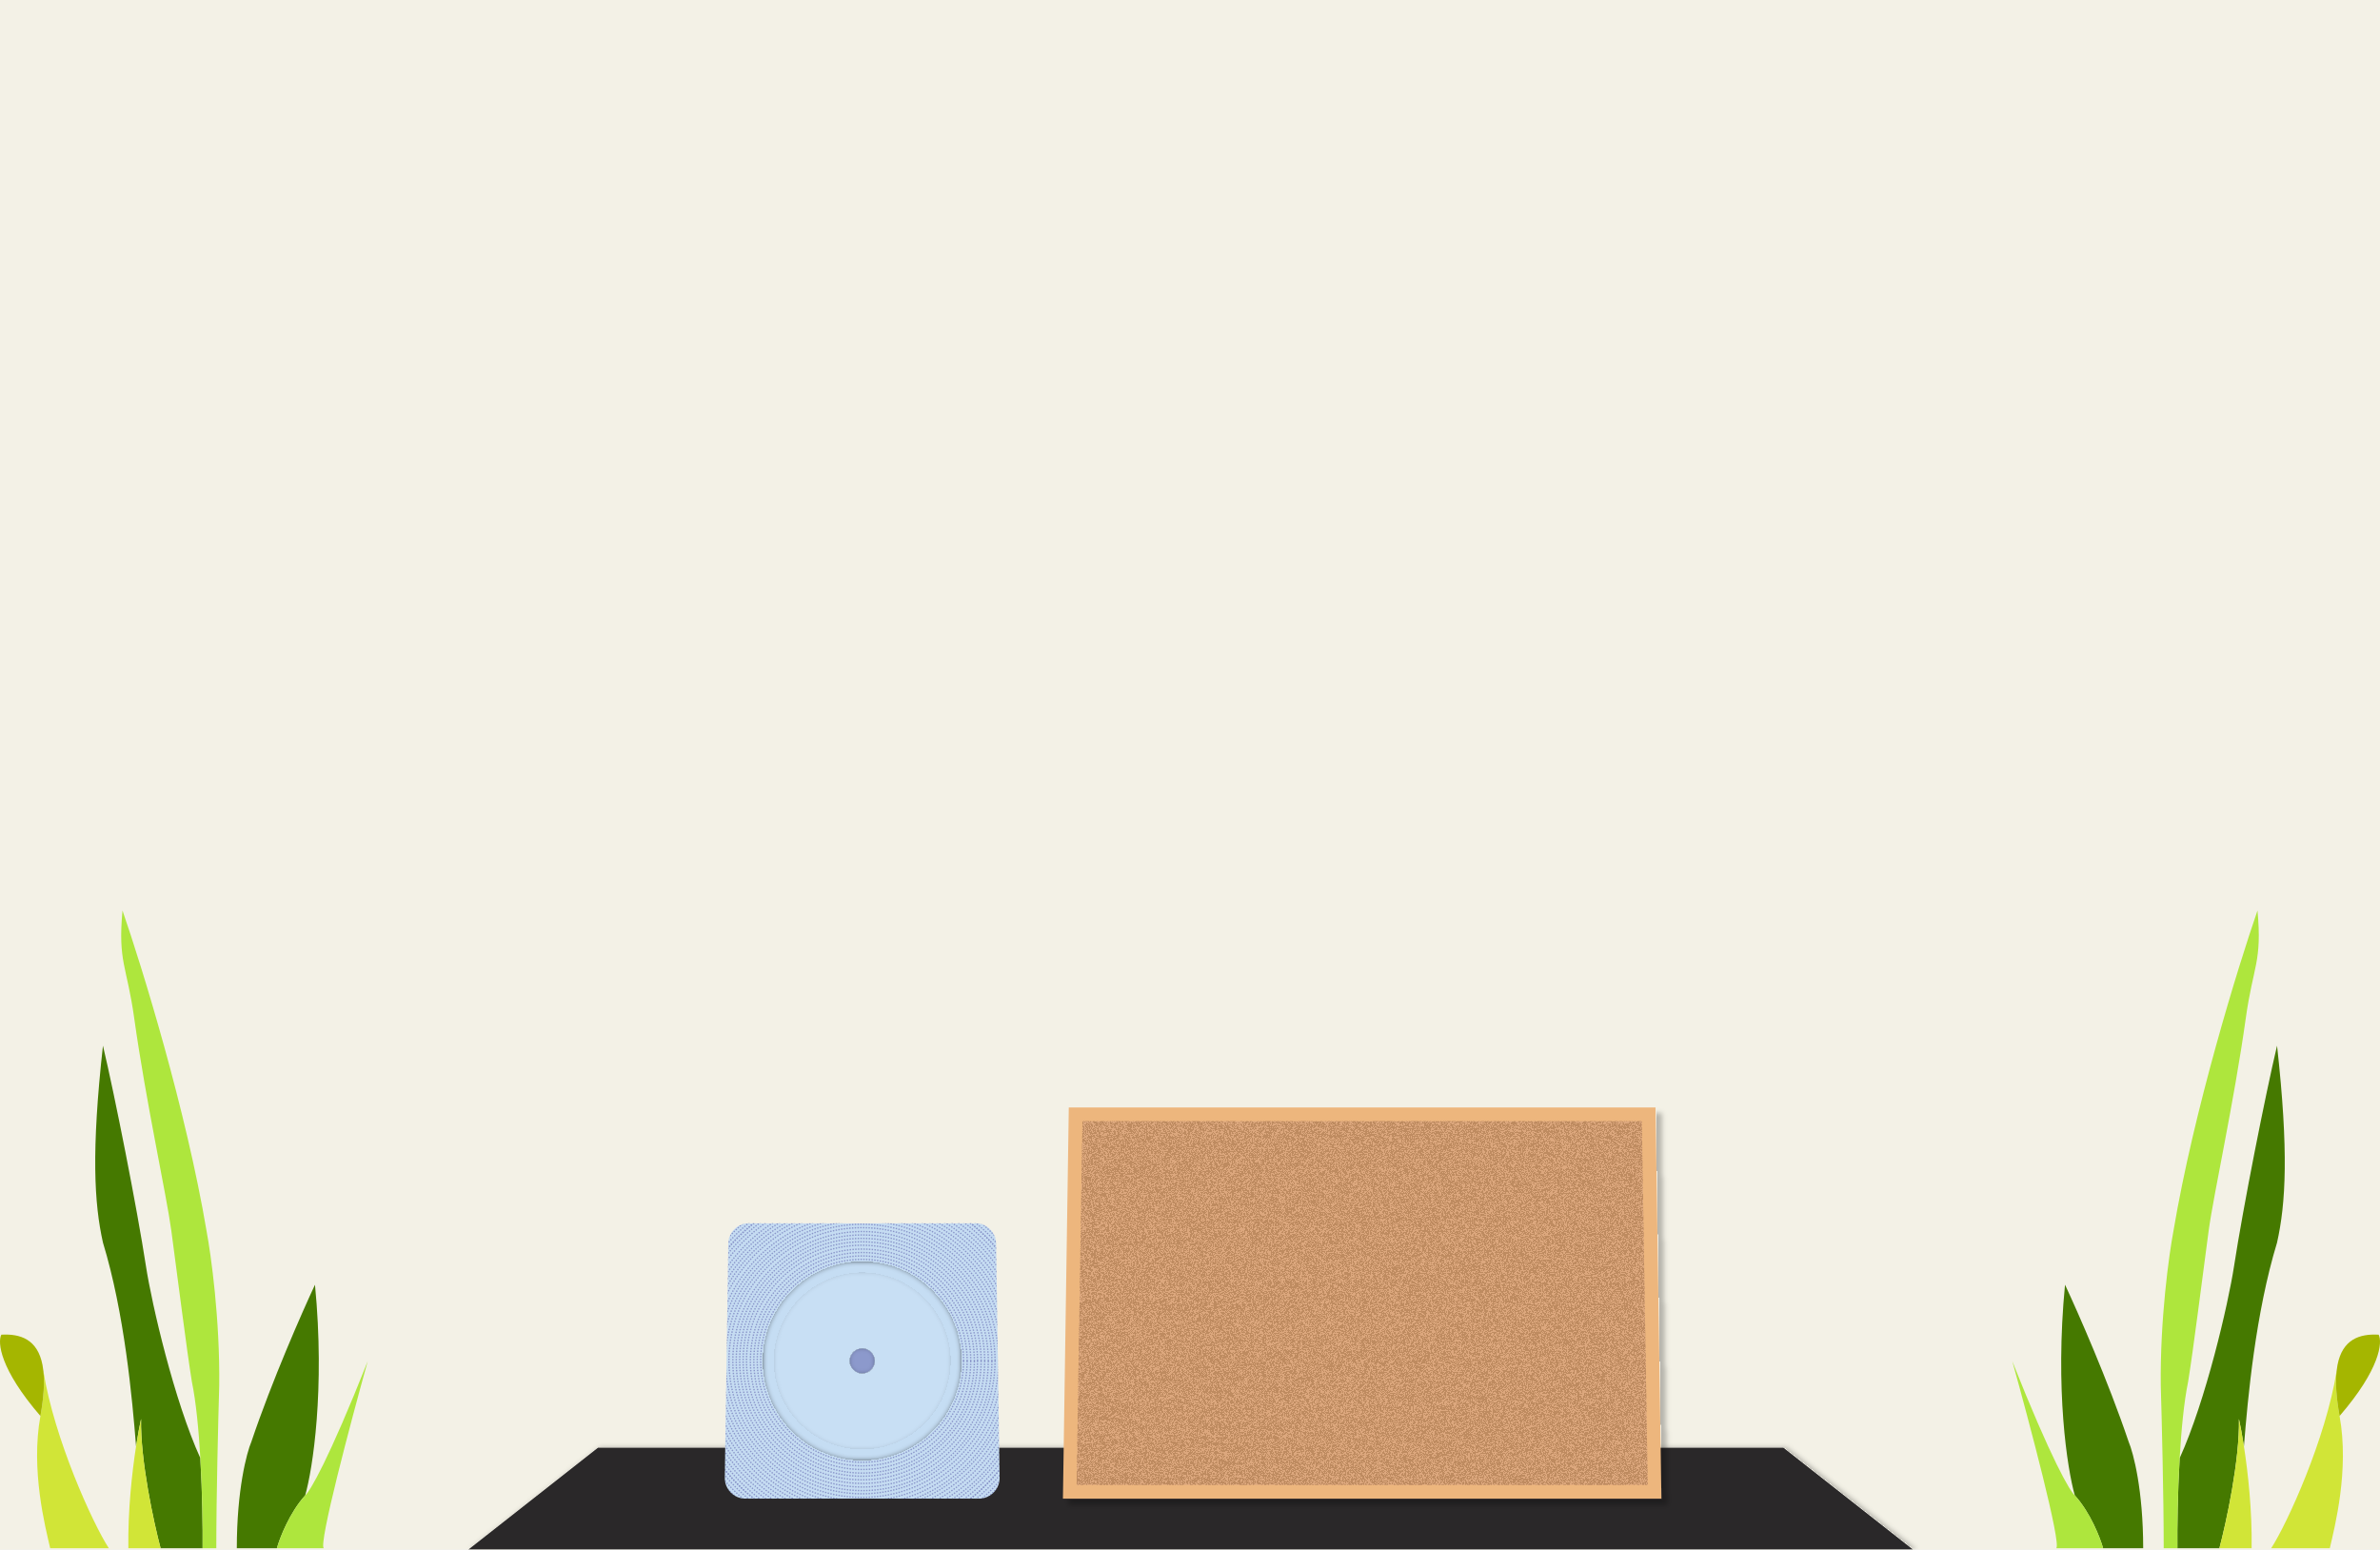
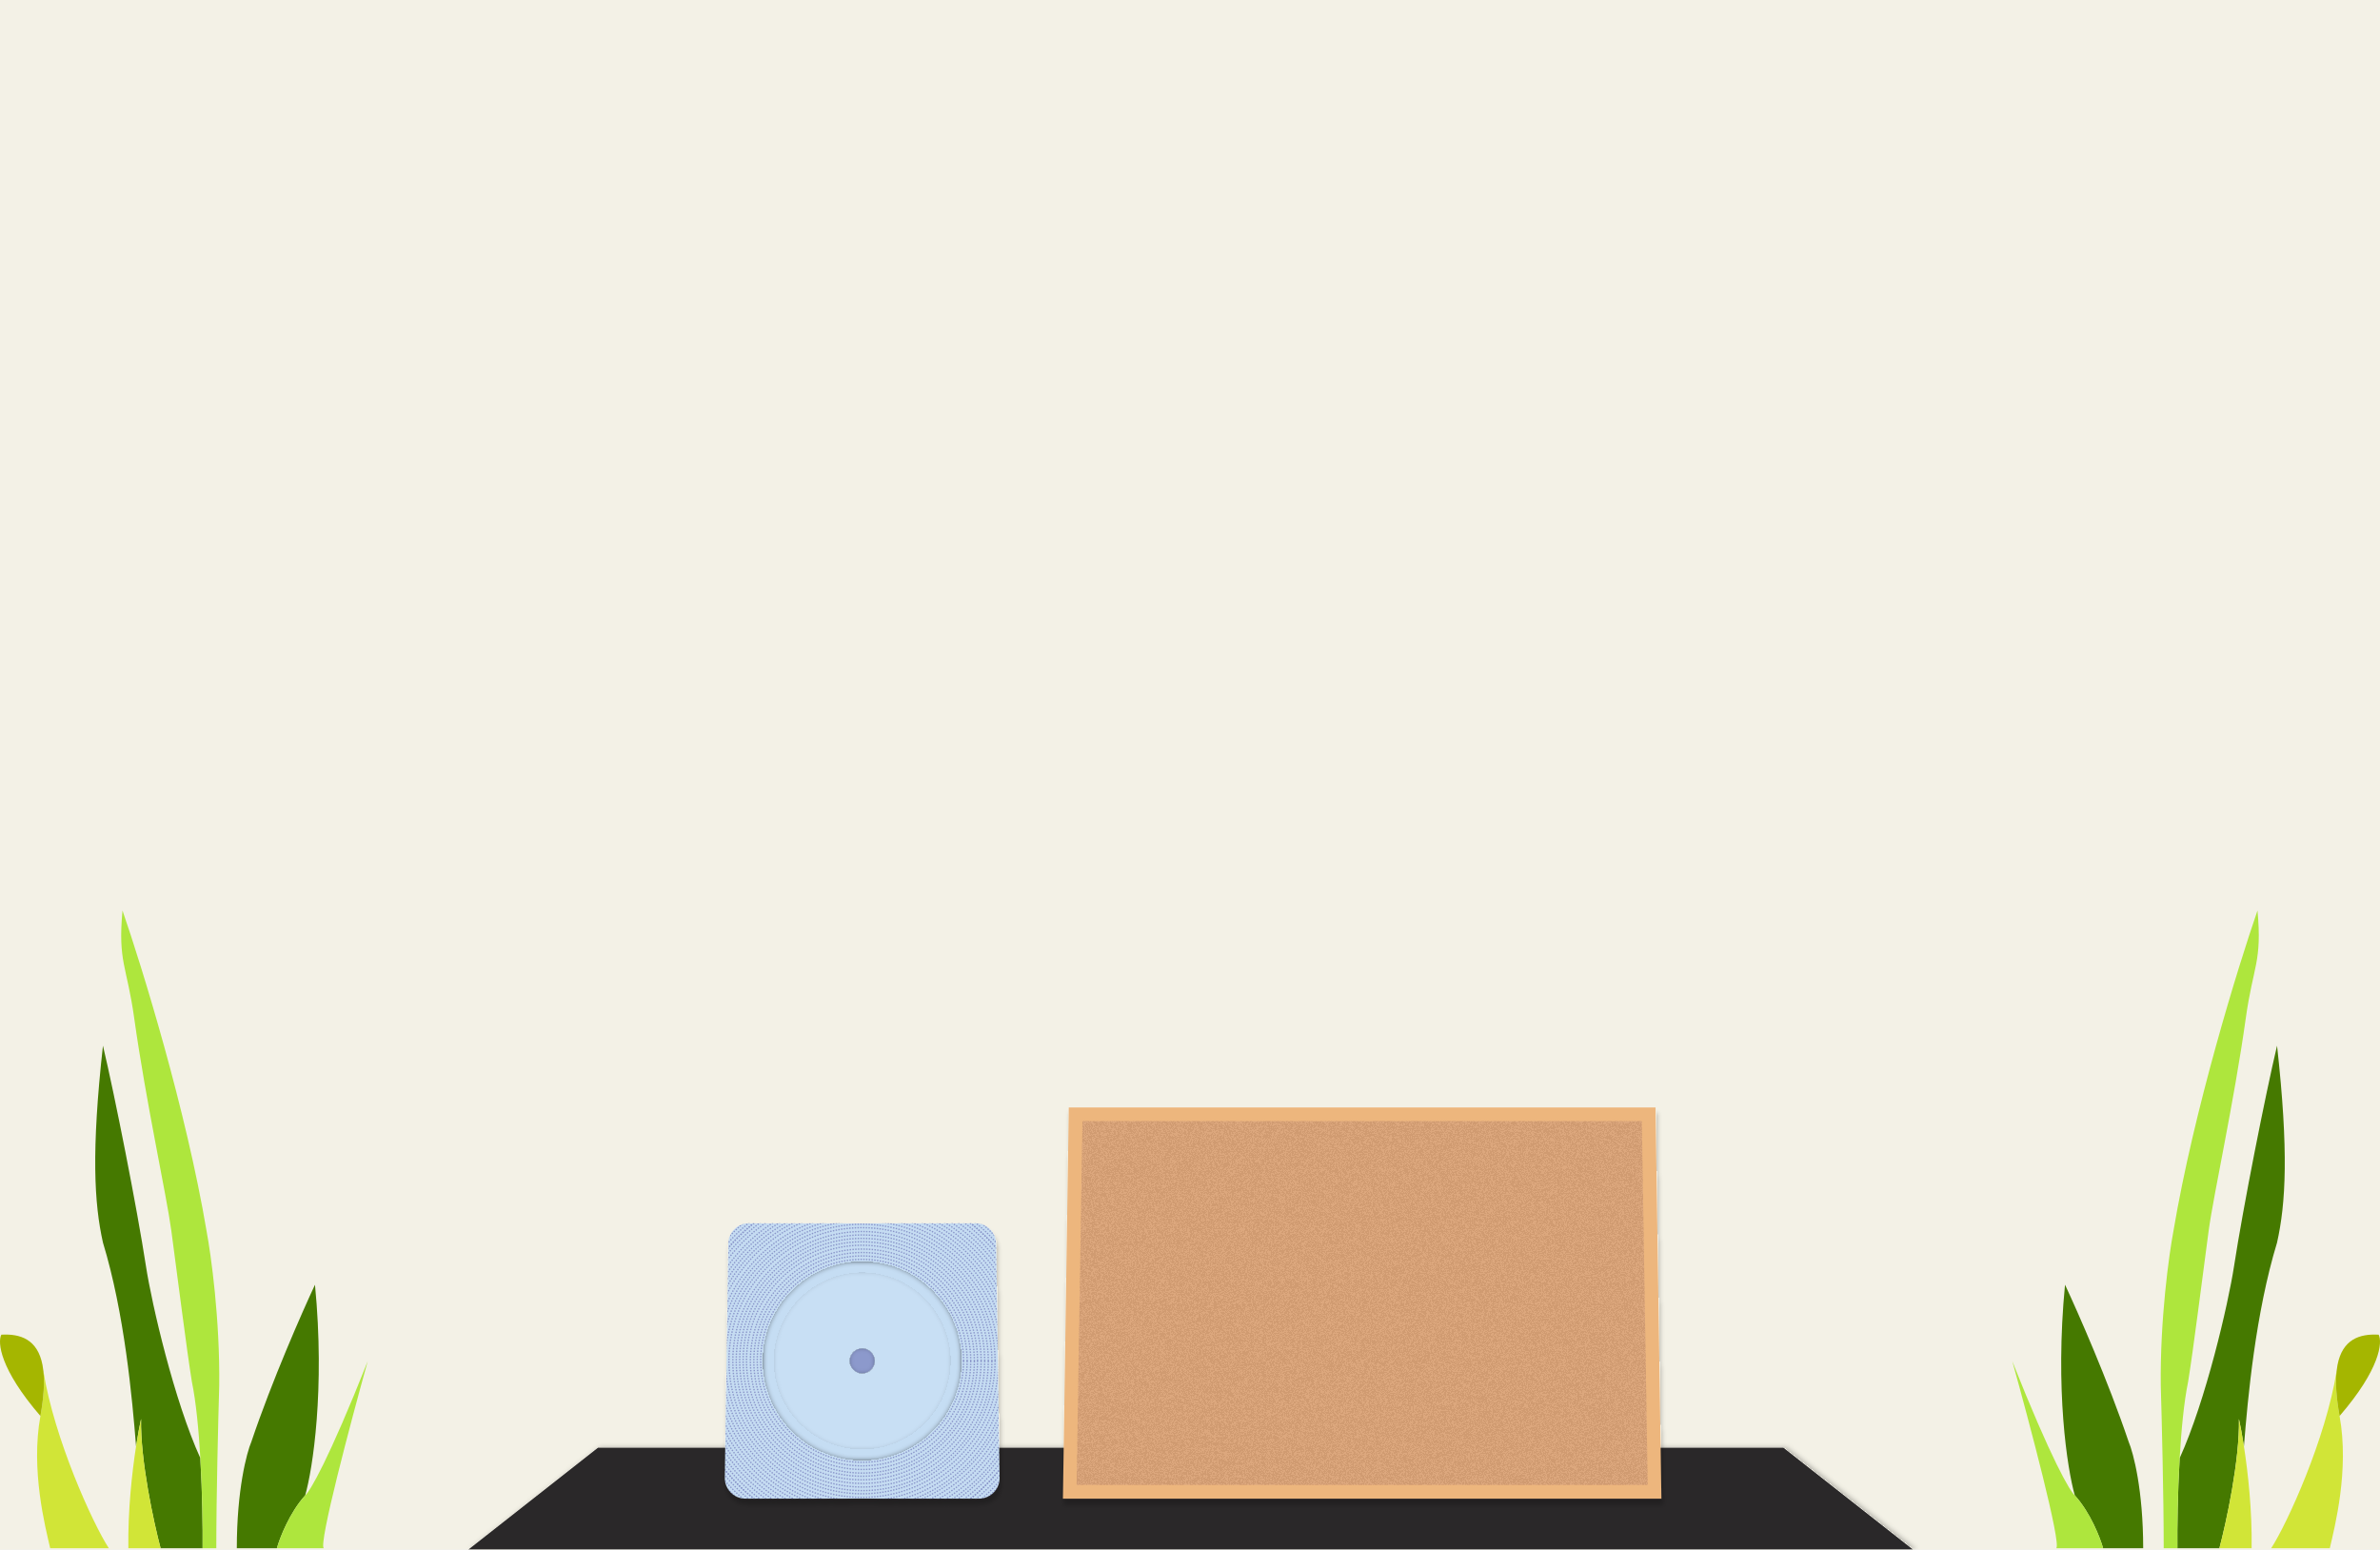
<svg xmlns="http://www.w3.org/2000/svg" width="1728" height="1125" viewBox="0 0 1728 1125" fill="none">
  <g clip-path="url(#clip0_50_6)">
    <rect width="1728" height="1125" fill="#F3F1E6" />
    <g filter="url(#filter0_d_50_6)">
      <path d="M434.154 1051L340 1125H1389L1294.85 1051H434.154Z" fill="#2A2829" />
    </g>
    <g filter="url(#filter1_d_50_6)">
      <path d="M776 804H1202L1206.26 1088H771.74L776 804Z" fill="#EDB67D" />
      <g filter="url(#filter2_n_50_6)">
        <path d="M785.94 813.94H1192.06L1196.32 1078.06H781.68L785.94 813.94Z" fill="#DCA77D" />
      </g>
    </g>
-     <mask id="mask0_50_6" style="mask-type:alpha" maskUnits="userSpaceOnUse" x="526" y="888" width="200" height="200">
-       <path d="M543.776 889H708.224C715.874 889 722.107 895.141 722.222 902.79L724.771 1072.79C724.889 1080.6 718.587 1087 710.773 1087H541.227C533.413 1087 527.111 1080.6 527.229 1072.79L529.778 902.79C529.893 895.141 536.126 889 543.776 889Z" fill="#C5DCF2" stroke="#C5DCF2" stroke-width="2" />
-     </mask>
-     <g mask="url(#mask0_50_6)">
-       <path d="M725 889V1087H527V889H725Z" fill="#C5DCF2" stroke="#C5DCF2" stroke-width="2" />
-       <g filter="url(#filter3_i_50_6)">
-         <circle cx="626" cy="988" r="64" fill="white" fill-opacity="0.05" />
+     <g filter="url(#filter3_d_50_6)">
+       <mask id="mask0_50_6" style="mask-type:alpha" maskUnits="userSpaceOnUse" x="526" y="888" width="200" height="200">
+         <path d="M543.776 889H708.224C715.874 889 722.107 895.141 722.222 902.79L724.771 1072.79C724.889 1080.6 718.587 1087 710.773 1087H541.227C533.413 1087 527.111 1080.6 527.229 1072.79L529.778 902.79C529.893 895.141 536.126 889 543.776 889Z" fill="#C5DCF2" stroke="#C5DCF2" stroke-width="2" />
+       </mask>
+       <g mask="url(#mask0_50_6)">
+         <path d="M725 889V1087H527V889H725Z" fill="#C5DCF2" stroke="#C5DCF2" stroke-width="2" />
+         <g filter="url(#filter4_i_50_6)">
+           <circle cx="626" cy="988" r="64" fill="white" fill-opacity="0.05" />
+         </g>
+         <g filter="url(#filter5_i_50_6)">
+           <circle cx="626" cy="988" r="9" fill="#8995C9" />
+         </g>
+         <g filter="url(#filter6_i_50_6)">
+           <circle cx="626" cy="988" r="72" fill="#C5DCF2" fill-opacity="0.05" />
+         </g>
+         <circle cx="626.107" cy="988.107" r="94.062" stroke="#8995C9" stroke-dasharray="1 1" />
+         <circle cx="626.05" cy="988.05" r="91.517" stroke="#8995C9" stroke-dasharray="1 1" />
+         <circle cx="625.991" cy="987.991" r="88.968" stroke="#8995C9" stroke-dasharray="1 1" />
+         <circle cx="625.931" cy="987.931" r="86.419" stroke="#8995C9" stroke-dasharray="1 1" />
+         <circle cx="625.869" cy="987.869" r="83.869" stroke="#8995C9" stroke-dasharray="1 1" />
+         <circle cx="626.12" cy="988.12" r="81.32" stroke="#8995C9" stroke-dasharray="1 1" />
+         <circle cx="626.059" cy="988.059" r="78.77" stroke="#8995C9" stroke-dasharray="1 1" />
+         <circle cx="625.998" cy="987.998" r="76.221" stroke="#8995C9" stroke-dasharray="1 1" />
+         <circle cx="625.938" cy="987.938" r="73.671" stroke="#8995C9" stroke-dasharray="1 1" />
+         <circle cx="625.859" cy="987.859" r="96.615" stroke="#8995C9" stroke-dasharray="1 1" />
+         <circle cx="625.922" cy="987.922" r="99.167" stroke="#8995C9" stroke-dasharray="1 1" />
+         <circle cx="625.986" cy="987.985" r="101.719" stroke="#8995C9" stroke-dasharray="1 1" />
+         <circle cx="626.049" cy="988.049" r="104.271" stroke="#8995C9" stroke-dasharray="1 1" />
+         <circle cx="626.112" cy="988.112" r="106.823" stroke="#8995C9" stroke-dasharray="1 1" />
+         <circle cx="626.054" cy="988.053" r="117.031" stroke="#8995C9" stroke-dasharray="1 1" />
+         <circle cx="625.995" cy="987.995" r="127.24" stroke="#8995C9" stroke-dasharray="1 1" />
+         <circle cx="625.995" cy="987.995" r="127.24" stroke="#8995C9" stroke-dasharray="1 1" />
+         <circle cx="626" cy="988" r="140" stroke="#8995C9" stroke-dasharray="1 1" />
+         <circle cx="625.937" cy="987.937" r="137.448" stroke="#8995C9" stroke-dasharray="1 1" />
+         <circle cx="625.873" cy="987.873" r="134.896" stroke="#8995C9" stroke-dasharray="1 1" />
+         <circle cx="626.121" cy="988.121" r="132.344" stroke="#8995C9" stroke-dasharray="1 1" />
+         <circle cx="626.057" cy="988.057" r="129.792" stroke="#8995C9" stroke-dasharray="1 1" />
+         <circle cx="625.932" cy="987.932" r="124.688" stroke="#8995C9" stroke-dasharray="1 1" />
+         <circle cx="625.869" cy="987.869" r="122.135" stroke="#8995C9" stroke-dasharray="1 1" />
+         <circle cx="626.117" cy="988.117" r="119.583" stroke="#8995C9" stroke-dasharray="1 1" />
+         <circle cx="625.99" cy="987.99" r="114.479" stroke="#8995C9" stroke-dasharray="1 1" />
+         <circle cx="625.927" cy="987.927" r="111.927" stroke="#8995C9" stroke-dasharray="1 1" />
+         <circle cx="625.864" cy="987.864" r="109.375" stroke="#8995C9" stroke-dasharray="1 1" />
      </g>
-       <g filter="url(#filter4_i_50_6)">
-         <circle cx="626" cy="988" r="9" fill="#8995C9" />
-       </g>
-       <g filter="url(#filter5_i_50_6)">
-         <circle cx="626" cy="988" r="72" fill="#C5DCF2" fill-opacity="0.05" />
-       </g>
-       <circle cx="626.107" cy="988.107" r="94.062" stroke="#8995C9" stroke-dasharray="1 1" />
-       <circle cx="626.05" cy="988.05" r="91.517" stroke="#8995C9" stroke-dasharray="1 1" />
-       <circle cx="625.991" cy="987.991" r="88.968" stroke="#8995C9" stroke-dasharray="1 1" />
-       <circle cx="625.931" cy="987.931" r="86.419" stroke="#8995C9" stroke-dasharray="1 1" />
-       <circle cx="625.869" cy="987.869" r="83.869" stroke="#8995C9" stroke-dasharray="1 1" />
-       <circle cx="626.12" cy="988.12" r="81.32" stroke="#8995C9" stroke-dasharray="1 1" />
-       <circle cx="626.059" cy="988.059" r="78.77" stroke="#8995C9" stroke-dasharray="1 1" />
-       <circle cx="625.998" cy="987.998" r="76.221" stroke="#8995C9" stroke-dasharray="1 1" />
-       <circle cx="625.938" cy="987.938" r="73.671" stroke="#8995C9" stroke-dasharray="1 1" />
-       <circle cx="625.859" cy="987.859" r="96.615" stroke="#8995C9" stroke-dasharray="1 1" />
-       <circle cx="625.922" cy="987.922" r="99.167" stroke="#8995C9" stroke-dasharray="1 1" />
-       <circle cx="625.986" cy="987.985" r="101.719" stroke="#8995C9" stroke-dasharray="1 1" />
-       <circle cx="626.049" cy="988.049" r="104.271" stroke="#8995C9" stroke-dasharray="1 1" />
-       <circle cx="626.112" cy="988.112" r="106.823" stroke="#8995C9" stroke-dasharray="1 1" />
-       <circle cx="626.054" cy="988.053" r="117.031" stroke="#8995C9" stroke-dasharray="1 1" />
-       <circle cx="625.995" cy="987.995" r="127.24" stroke="#8995C9" stroke-dasharray="1 1" />
-       <circle cx="625.995" cy="987.995" r="127.24" stroke="#8995C9" stroke-dasharray="1 1" />
-       <circle cx="626" cy="988" r="140" stroke="#8995C9" stroke-dasharray="1 1" />
-       <circle cx="625.937" cy="987.937" r="137.448" stroke="#8995C9" stroke-dasharray="1 1" />
-       <circle cx="625.873" cy="987.873" r="134.896" stroke="#8995C9" stroke-dasharray="1 1" />
-       <circle cx="626.121" cy="988.121" r="132.344" stroke="#8995C9" stroke-dasharray="1 1" />
-       <circle cx="626.057" cy="988.057" r="129.792" stroke="#8995C9" stroke-dasharray="1 1" />
-       <circle cx="625.932" cy="987.932" r="124.688" stroke="#8995C9" stroke-dasharray="1 1" />
-       <circle cx="625.869" cy="987.869" r="122.135" stroke="#8995C9" stroke-dasharray="1 1" />
-       <circle cx="626.117" cy="988.117" r="119.583" stroke="#8995C9" stroke-dasharray="1 1" />
-       <circle cx="625.99" cy="987.99" r="114.479" stroke="#8995C9" stroke-dasharray="1 1" />
-       <circle cx="625.927" cy="987.927" r="111.927" stroke="#8995C9" stroke-dasharray="1 1" />
-       <circle cx="625.864" cy="987.864" r="109.375" stroke="#8995C9" stroke-dasharray="1 1" />
    </g>
    <path d="M102.418 1030.12C101.85 1060.28 111.64 1105.27 116.606 1124H147.11C147.241 1109.29 146.922 1083.9 145.454 1058.57C126.535 1017.03 110.221 946.908 105.965 919.171C99.525 877.209 83.263 794.945 74.751 759.147C66.238 835.959 68.366 873.653 74.751 902.101C90.358 953.309 95.976 1014.71 98.785 1050.03C100.098 1041.56 101.406 1034.69 102.418 1030.12Z" fill="#457900" />
    <path d="M228.692 932.684C219.47 952.36 197.336 1002.67 182.581 1046.48C179.033 1054.78 171.939 1081.9 171.939 1124H201.025C203.153 1116.41 210.247 1098.11 221.598 1085.59C227.037 1066.39 236.07 1008.93 228.692 932.684Z" fill="#457900" />
    <path d="M124.409 893.567C128.915 926.994 135.523 979.861 139.307 1003.09C142.344 1017.81 144.272 1038.17 145.454 1058.57C146.922 1083.9 147.241 1109.29 147.11 1124H157.042C157.042 1086.45 158.461 1029.65 159.17 1005.94C159.738 958.145 153.258 911.11 149.948 893.567C135.192 805.945 103.127 702.013 88.939 661C85.534 698.552 92.081 700.828 97.452 739.233C105.965 800.113 120.862 867.252 124.409 893.567Z" fill="#AEE63D" />
    <path d="M221.598 1085.59C210.247 1098.11 203.153 1116.41 201.025 1124H235.077C231.104 1121.16 254.704 1032.25 267 988.158C238.624 1059.85 224.909 1082.99 221.598 1085.59Z" fill="#AEE63D" />
    <path d="M116.606 1124C111.64 1105.27 101.85 1060.28 102.418 1030.12C101.406 1034.69 100.098 1041.56 98.785 1050.03C95.804 1069.28 92.801 1096.74 93.195 1124H116.606Z" fill="#D1E537" />
    <path d="M29.349 1027.99C22.175 1067.26 32.896 1108.59 36.443 1124H44.246H79.007C67.222 1105.83 39.311 1044.34 31.532 995.483C32.412 1003.75 31.832 1014.39 29.349 1027.99Z" fill="#D1E537" />
    <path d="M0.972 968.955C-1.865 974.408 -0.163 993.848 29.349 1027.99C31.832 1014.39 32.412 1003.75 31.532 995.483C31.292 993.977 31.072 992.483 30.871 991.003C27.285 972.387 14.947 968.167 0.972 968.955Z" fill="#A5B600" />
    <path d="M1625.58 1030.12C1626.15 1060.28 1616.36 1105.27 1611.39 1124H1580.89C1580.76 1109.29 1581.08 1083.9 1582.55 1058.57C1601.46 1017.03 1617.78 946.908 1622.04 919.171C1628.47 877.209 1644.74 794.945 1653.25 759.147C1661.76 835.959 1659.63 873.653 1653.25 902.101C1637.64 953.309 1632.02 1014.71 1629.21 1050.03C1627.9 1041.56 1626.59 1034.69 1625.58 1030.12Z" fill="#457900" />
    <path d="M1499.31 932.684C1508.53 952.36 1530.66 1002.67 1545.42 1046.48C1548.97 1054.78 1556.06 1081.9 1556.06 1124H1526.97C1524.85 1116.41 1517.75 1098.11 1506.4 1085.59C1500.96 1066.39 1491.93 1008.93 1499.31 932.684Z" fill="#457900" />
    <path d="M1603.59 893.567C1599.09 926.994 1592.48 979.861 1588.69 1003.09C1585.66 1017.81 1583.73 1038.17 1582.55 1058.57C1581.08 1083.9 1580.76 1109.29 1580.89 1124H1570.96C1570.96 1086.45 1569.54 1029.65 1568.83 1005.94C1568.26 958.145 1574.74 911.11 1578.05 893.567C1592.81 805.945 1624.87 702.013 1639.06 661C1642.47 698.552 1635.92 700.828 1630.55 739.233C1622.04 800.113 1607.14 867.252 1603.59 893.567Z" fill="#AEE63D" />
    <path d="M1506.4 1085.59C1517.75 1098.11 1524.85 1116.41 1526.97 1124H1492.92C1496.9 1121.16 1473.3 1032.25 1461 988.158C1489.38 1059.85 1503.09 1082.99 1506.4 1085.59Z" fill="#AEE63D" />
    <path d="M1611.39 1124C1616.36 1105.27 1626.15 1060.28 1625.58 1030.12C1626.59 1034.69 1627.9 1041.56 1629.21 1050.03C1632.2 1069.28 1635.2 1096.74 1634.8 1124H1611.39Z" fill="#D1E537" />
    <path d="M1698.65 1027.99C1705.82 1067.26 1695.1 1108.59 1691.56 1124H1683.75H1648.99C1660.78 1105.83 1688.69 1044.34 1696.47 995.483C1695.59 1003.75 1696.17 1014.39 1698.65 1027.99Z" fill="#D1E537" />
    <path d="M1727.03 968.955C1729.87 974.408 1728.16 993.848 1698.65 1027.99C1696.17 1014.39 1695.59 1003.75 1696.47 995.483C1696.71 993.977 1696.93 992.483 1697.13 991.003C1700.72 972.387 1713.05 968.167 1727.03 968.955Z" fill="#A5B600" />
  </g>
  <defs>
    <filter id="filter0_d_50_6" x="338" y="1047" width="1057" height="82" filterUnits="userSpaceOnUse" color-interpolation-filters="sRGB">
      <feFlood flood-opacity="0" result="BackgroundImageFix" />
      <feColorMatrix in="SourceAlpha" type="matrix" values="0 0 0 0 0 0 0 0 0 0 0 0 0 0 0 0 0 0 127 0" result="hardAlpha" />
      <feOffset dx="2" />
      <feGaussianBlur stdDeviation="2" />
      <feComposite in2="hardAlpha" operator="out" />
      <feColorMatrix type="matrix" values="0 0 0 0 0 0 0 0 0 0 0 0 0 0 0 0 0 0 0.25 0" />
      <feBlend mode="normal" in2="BackgroundImageFix" result="effect1_dropShadow_50_6" />
      <feBlend mode="normal" in="SourceGraphic" in2="effect1_dropShadow_50_6" result="shape" />
    </filter>
-     <filter id="filter1_d_50_6" x="771.74" y="804" width="442.52" height="292" filterUnits="userSpaceOnUse" color-interpolation-filters="sRGB">
+     <filter id="filter1_d_50_6" x="769.74" y="804" width="440.52" height="291" filterUnits="userSpaceOnUse" color-interpolation-filters="sRGB">
      <feFlood flood-opacity="0" result="BackgroundImageFix" />
      <feColorMatrix in="SourceAlpha" type="matrix" values="0 0 0 0 0 0 0 0 0 0 0 0 0 0 0 0 0 0 127 0" result="hardAlpha" />
-       <feOffset dx="4" dy="4" />
-       <feGaussianBlur stdDeviation="2" />
+       <feOffset dx="1" dy="4" />
+       <feGaussianBlur stdDeviation="1.5" />
      <feComposite in2="hardAlpha" operator="out" />
-       <feColorMatrix type="matrix" values="0 0 0 0 0 0 0 0 0 0 0 0 0 0 0 0 0 0 0.25 0" />
+       <feColorMatrix type="matrix" values="0 0 0 0 0 0 0 0 0 0 0 0 0 0 0 0 0 0 0.2 0" />
      <feBlend mode="normal" in2="BackgroundImageFix" result="effect1_dropShadow_50_6" />
      <feBlend mode="normal" in="SourceGraphic" in2="effect1_dropShadow_50_6" result="shape" />
    </filter>
    <filter id="filter2_n_50_6" x="781.68" y="813.94" width="414.64" height="264.12" filterUnits="userSpaceOnUse" color-interpolation-filters="sRGB">
      <feFlood flood-opacity="0" result="BackgroundImageFix" />
      <feBlend mode="normal" in="SourceGraphic" in2="BackgroundImageFix" result="shape" />
      <feTurbulence type="fractalNoise" baseFrequency="5 5" stitchTiles="stitch" numOctaves="3" result="noise" seed="5325" />
      <feColorMatrix in="noise" type="luminanceToAlpha" result="alphaNoise" />
      <feComponentTransfer in="alphaNoise" result="coloredNoise1">
        <feFuncA type="discrete" tableValues="1 1 1 1 1 1 1 1 1 1 1 1 1 1 1 1 1 1 1 1 1 1 1 1 1 1 1 1 1 1 1 1 1 1 1 1 1 1 1 1 1 1 1 1 1 1 1 1 1 1 1 0 0 0 0 0 0 0 0 0 0 0 0 0 0 0 0 0 0 0 0 0 0 0 0 0 0 0 0 0 0 0 0 0 0 0 0 0 0 0 0 0 0 0 0 0 0 0 0 0 " />
      </feComponentTransfer>
      <feComposite operator="in" in2="shape" in="coloredNoise1" result="noise1Clipped" />
-       <feFlood flood-color="#BE8B60" result="color1Flood" />
+       <feFlood flood-color="rgba(190, 139, 96, 0.4)" result="color1Flood" />
      <feComposite operator="in" in2="noise1Clipped" in="color1Flood" result="color1" />
      <feMerge result="effect1_noise_50_6">
        <feMergeNode in="shape" />
        <feMergeNode in="color1" />
      </feMerge>
    </filter>
-     <filter id="filter3_i_50_6" x="562" y="924" width="128" height="128" filterUnits="userSpaceOnUse" color-interpolation-filters="sRGB">
+     <filter id="filter3_d_50_6" x="524" y="888" width="206" height="207" filterUnits="userSpaceOnUse" color-interpolation-filters="sRGB">
+       <feFlood flood-opacity="0" result="BackgroundImageFix" />
+       <feColorMatrix in="SourceAlpha" type="matrix" values="0 0 0 0 0 0 0 0 0 0 0 0 0 0 0 0 0 0 127 0" result="hardAlpha" />
+       <feOffset dx="1" dy="4" />
+       <feGaussianBlur stdDeviation="1.5" />
+       <feComposite in2="hardAlpha" operator="out" />
+       <feColorMatrix type="matrix" values="0 0 0 0 0 0 0 0 0 0 0 0 0 0 0 0 0 0 0.2 0" />
+       <feBlend mode="normal" in2="BackgroundImageFix" result="effect1_dropShadow_50_6" />
+       <feBlend mode="normal" in="SourceGraphic" in2="effect1_dropShadow_50_6" result="shape" />
+     </filter>
+     <filter id="filter4_i_50_6" x="562" y="924" width="128" height="128" filterUnits="userSpaceOnUse" color-interpolation-filters="sRGB">
      <feFlood flood-opacity="0" result="BackgroundImageFix" />
      <feBlend mode="normal" in="SourceGraphic" in2="BackgroundImageFix" result="shape" />
      <feColorMatrix in="SourceAlpha" type="matrix" values="0 0 0 0 0 0 0 0 0 0 0 0 0 0 0 0 0 0 127 0" result="hardAlpha" />
      <feOffset />
      <feGaussianBlur stdDeviation="1.5" />
      <feComposite in2="hardAlpha" operator="arithmetic" k2="-1" k3="1" />
      <feColorMatrix type="matrix" values="0 0 0 0 0 0 0 0 0 0 0 0 0 0 0 0 0 0 0.1 0" />
      <feBlend mode="normal" in2="shape" result="effect1_innerShadow_50_6" />
    </filter>
-     <filter id="filter4_i_50_6" x="617" y="979" width="18" height="18" filterUnits="userSpaceOnUse" color-interpolation-filters="sRGB">
+     <filter id="filter5_i_50_6" x="617" y="979" width="18" height="18" filterUnits="userSpaceOnUse" color-interpolation-filters="sRGB">
      <feFlood flood-opacity="0" result="BackgroundImageFix" />
      <feBlend mode="normal" in="SourceGraphic" in2="BackgroundImageFix" result="shape" />
      <feColorMatrix in="SourceAlpha" type="matrix" values="0 0 0 0 0 0 0 0 0 0 0 0 0 0 0 0 0 0 127 0" result="hardAlpha" />
      <feOffset />
      <feGaussianBlur stdDeviation="1.5" />
      <feComposite in2="hardAlpha" operator="arithmetic" k2="-1" k3="1" />
      <feColorMatrix type="matrix" values="0 0 0 0 0 0 0 0 0 0 0 0 0 0 0 0 0 0 0.25 0" />
      <feBlend mode="normal" in2="shape" result="effect1_innerShadow_50_6" />
    </filter>
-     <filter id="filter5_i_50_6" x="554" y="916" width="144" height="144" filterUnits="userSpaceOnUse" color-interpolation-filters="sRGB">
+     <filter id="filter6_i_50_6" x="554" y="916" width="144" height="144" filterUnits="userSpaceOnUse" color-interpolation-filters="sRGB">
      <feFlood flood-opacity="0" result="BackgroundImageFix" />
      <feBlend mode="normal" in="SourceGraphic" in2="BackgroundImageFix" result="shape" />
      <feColorMatrix in="SourceAlpha" type="matrix" values="0 0 0 0 0 0 0 0 0 0 0 0 0 0 0 0 0 0 127 0" result="hardAlpha" />
      <feOffset />
      <feGaussianBlur stdDeviation="2" />
      <feComposite in2="hardAlpha" operator="arithmetic" k2="-1" k3="1" />
      <feColorMatrix type="matrix" values="0 0 0 0 0 0 0 0 0 0 0 0 0 0 0 0 0 0 0.4 0" />
      <feBlend mode="normal" in2="shape" result="effect1_innerShadow_50_6" />
    </filter>
    <clipPath id="clip0_50_6">
      <rect width="1728" height="1125" fill="white" />
    </clipPath>
  </defs>
</svg>
